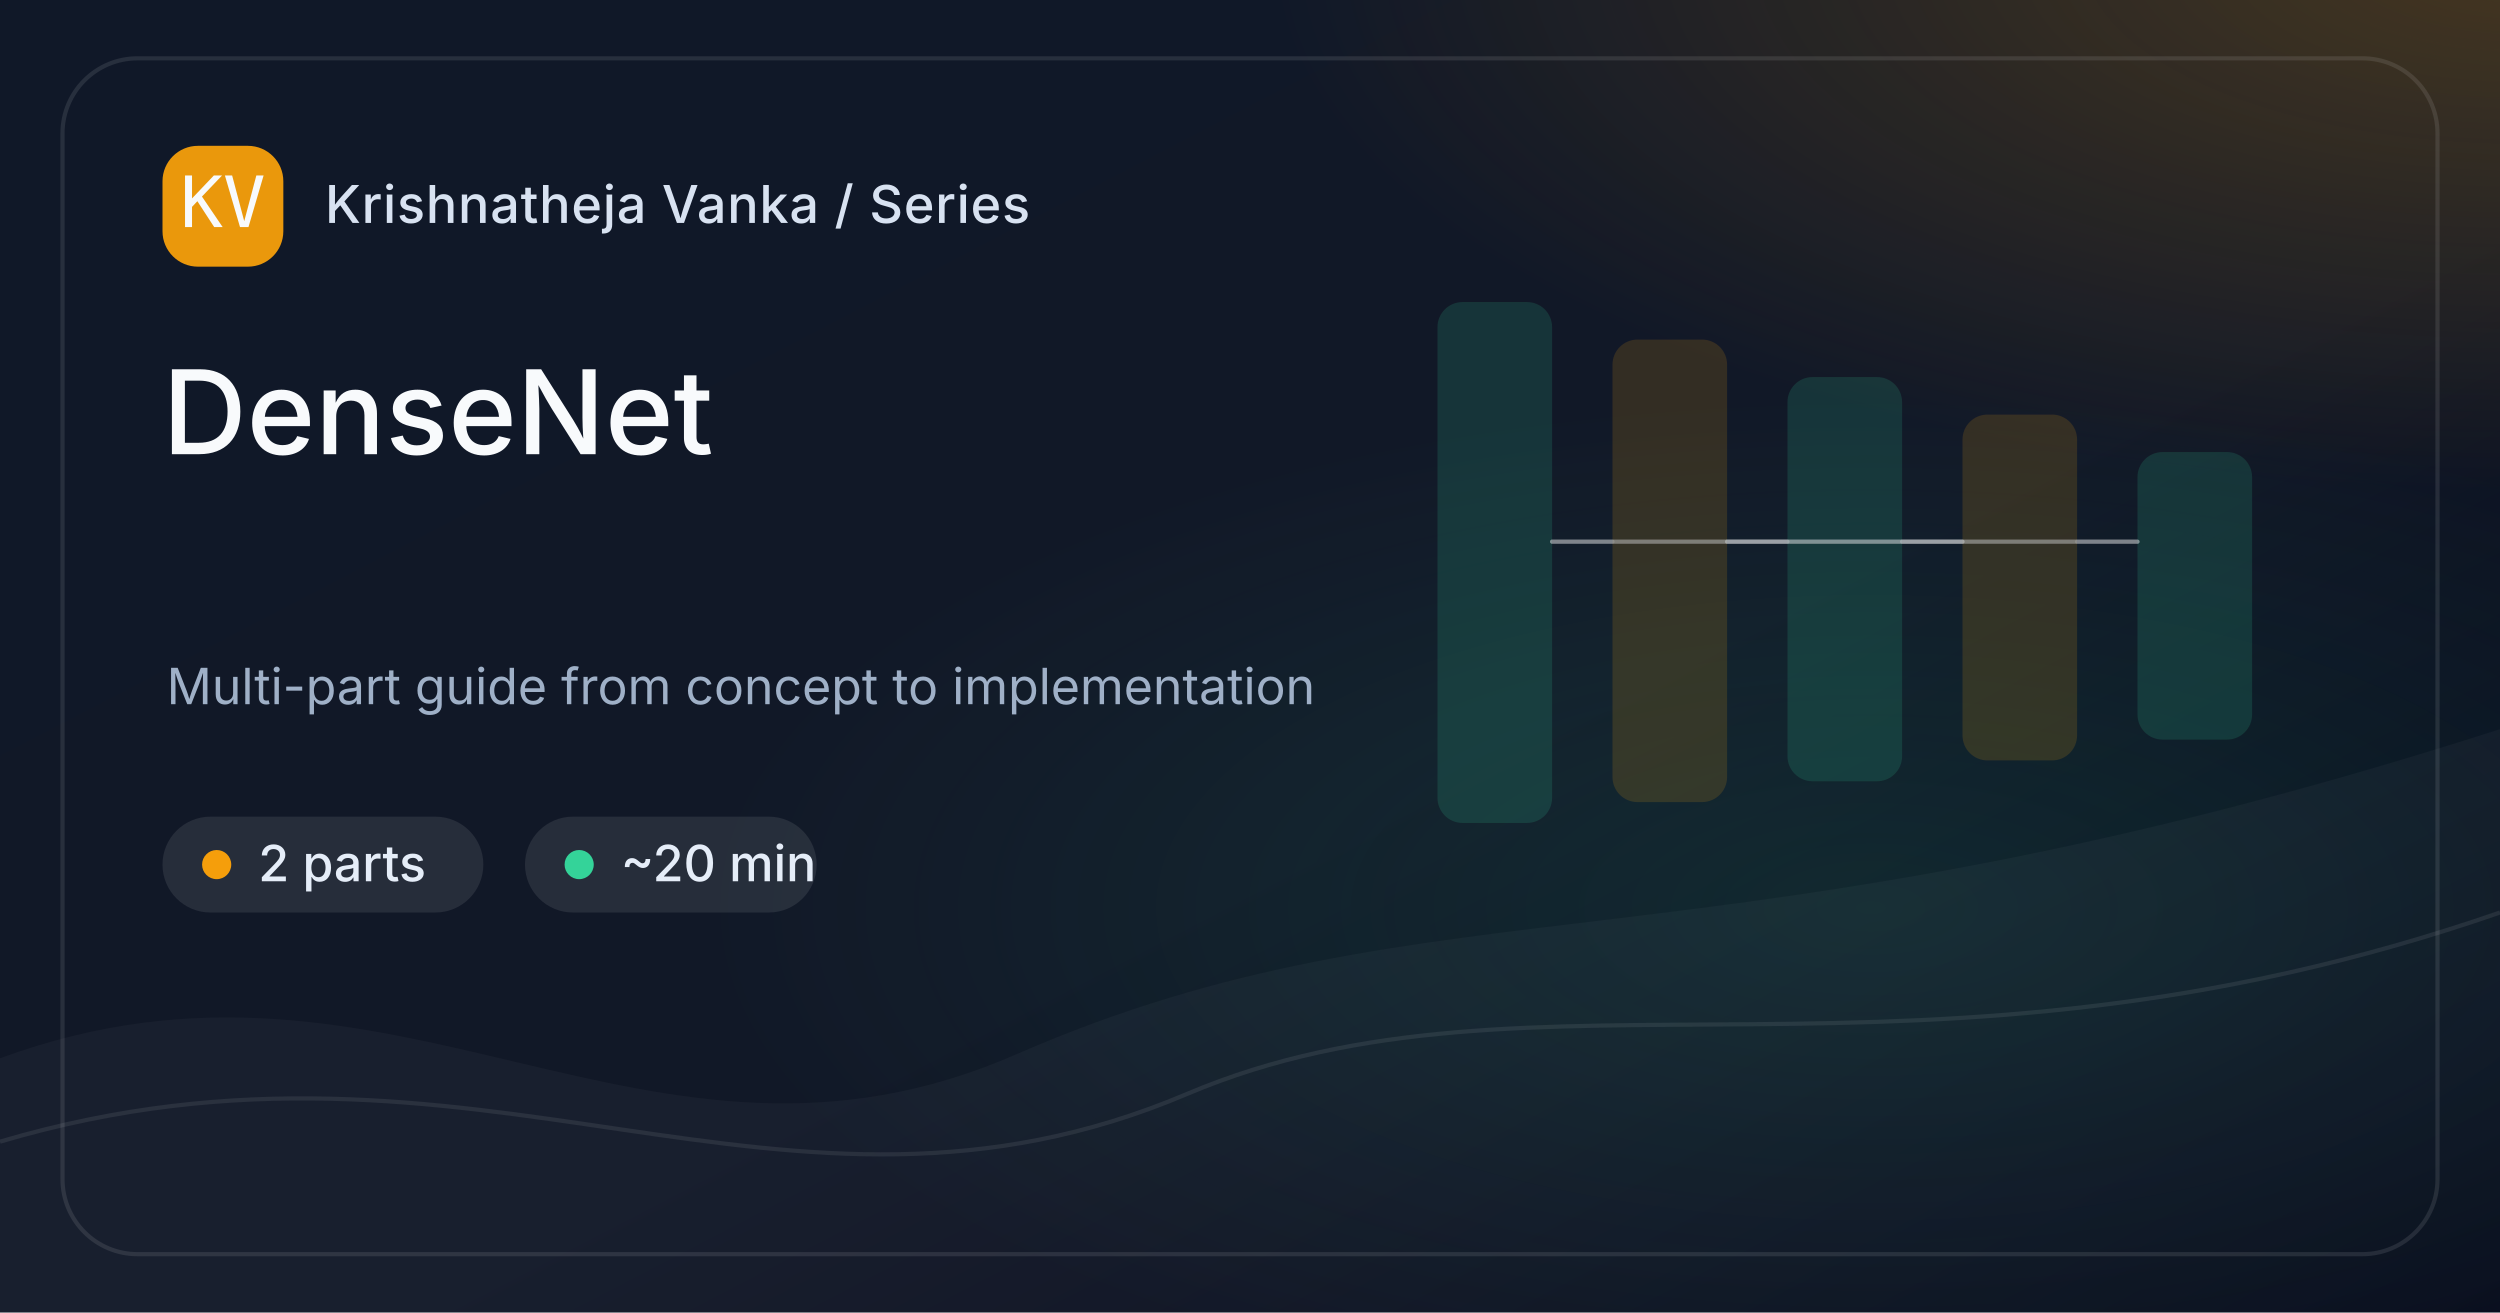
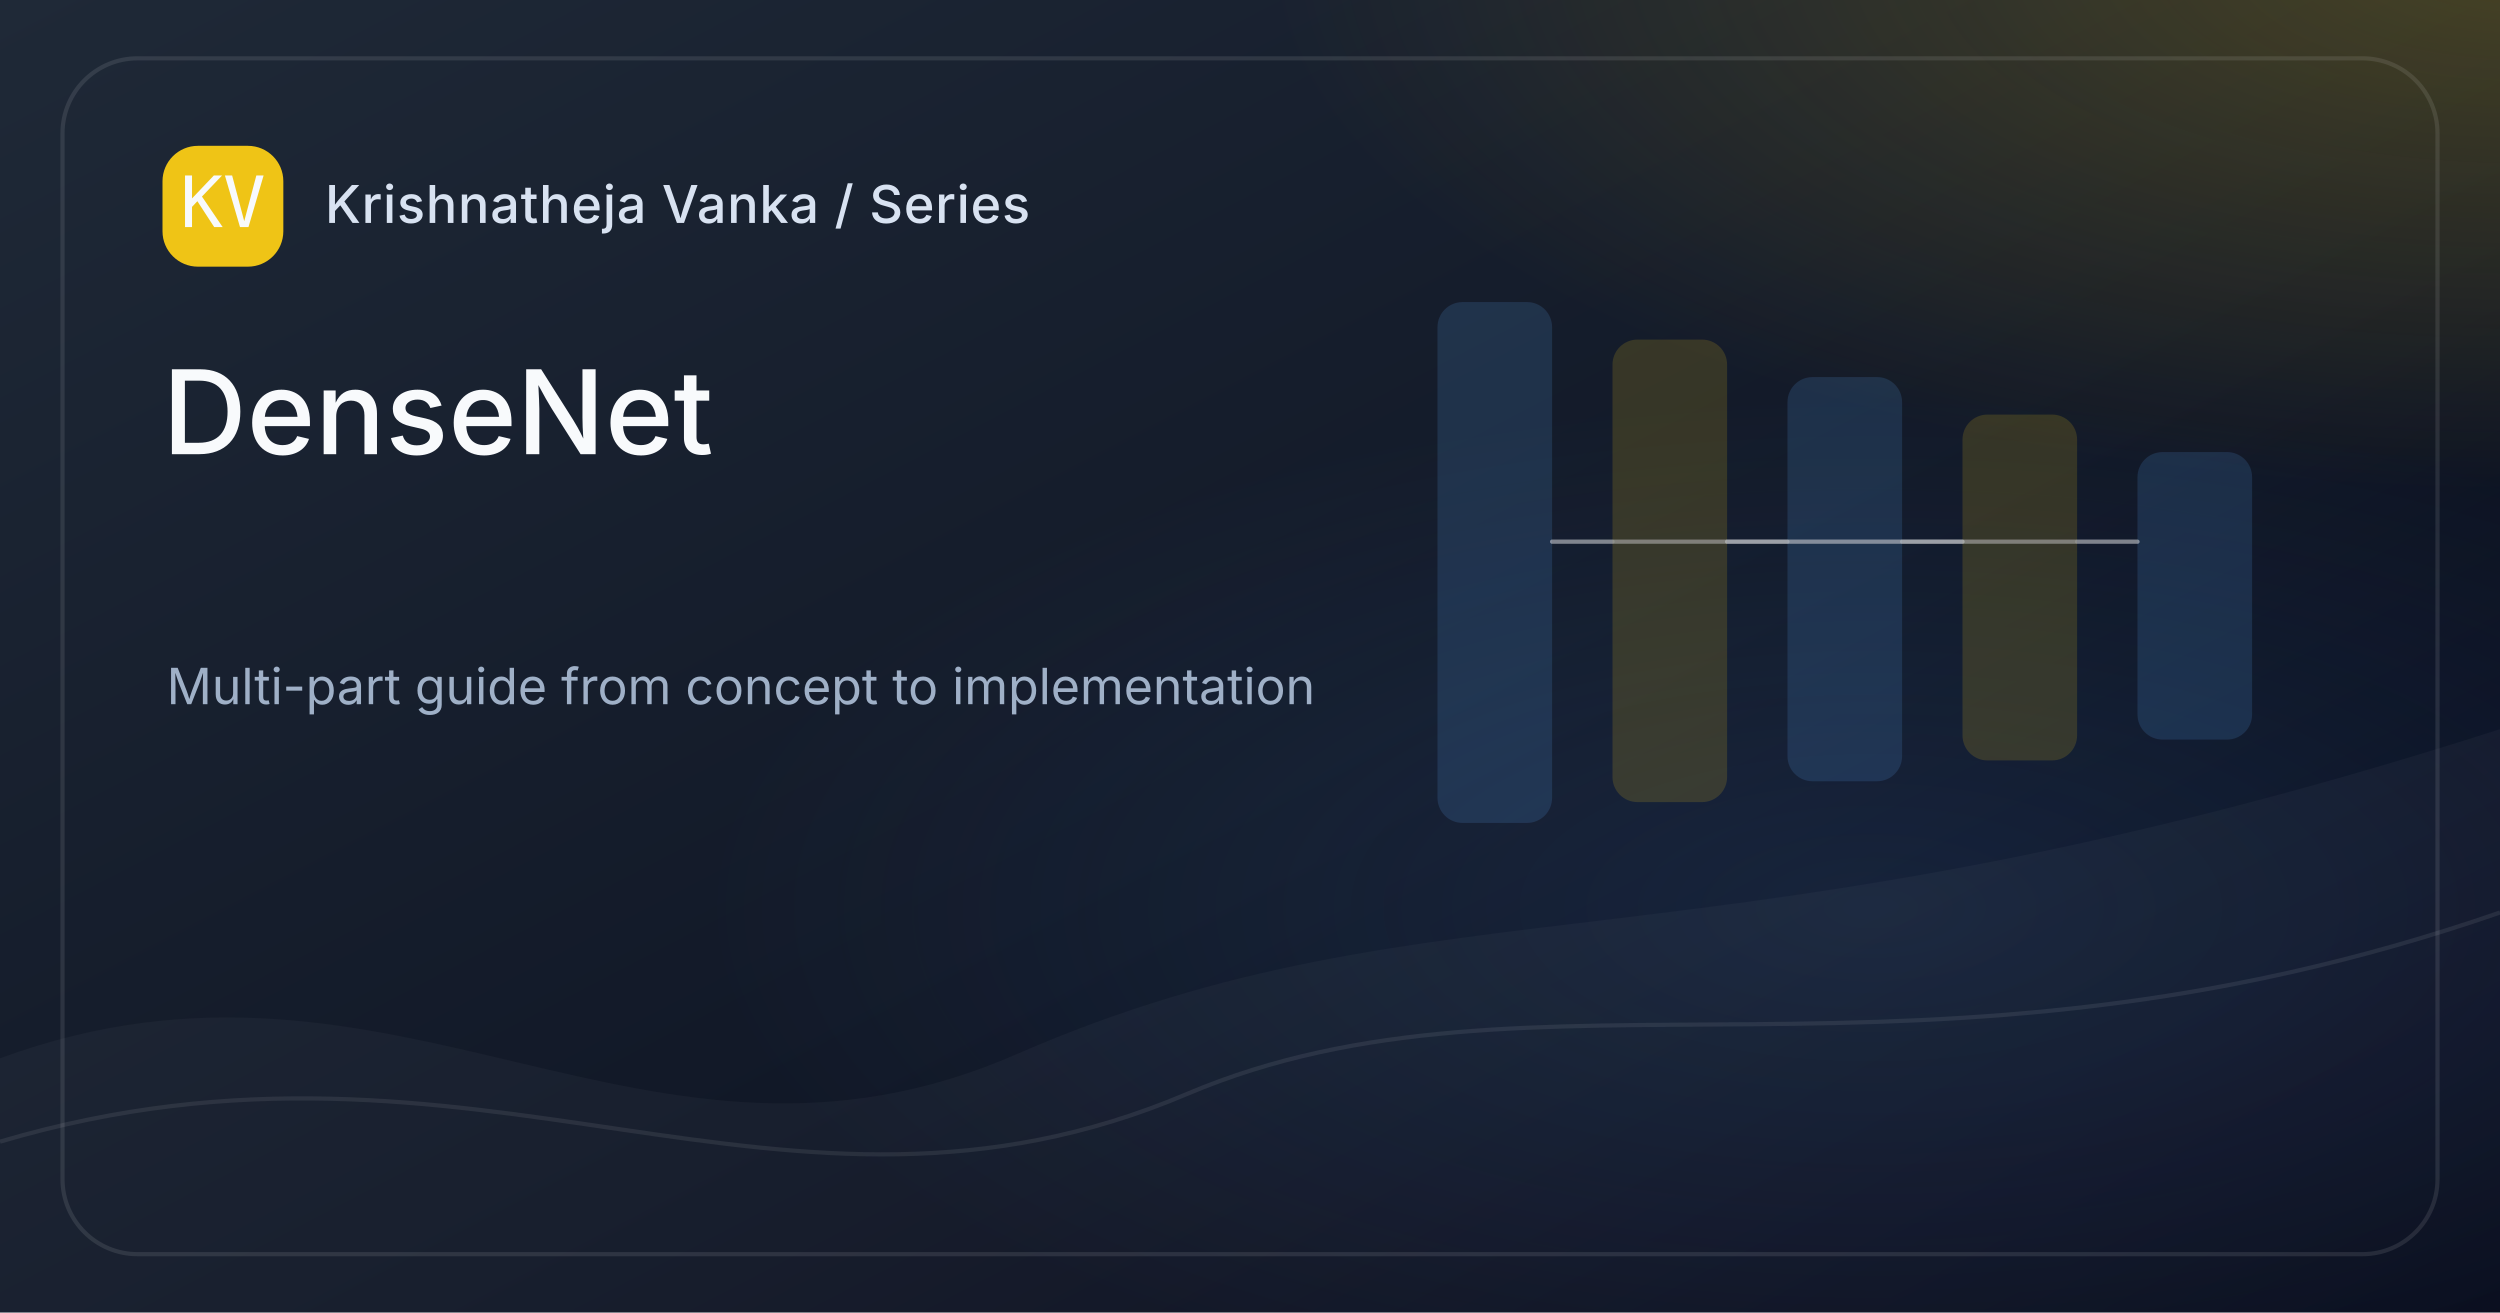
<svg xmlns="http://www.w3.org/2000/svg" width="1200" height="630" viewBox="0 0 1200 630">
  <defs>
    <linearGradient id="bg-densenet" x1="0" y1="0" x2="1" y2="1">
-       <stop offset="0%" stop-color="#101828" />
+       <stop offset="0%" stop-color="#1F2937" />
      <stop offset="58%" stop-color="#111827" />
      <stop offset="100%" stop-color="#020617" />
    </linearGradient>
    <radialGradient id="glow-a-densenet" cx="50%" cy="50%" r="50%">
-       <stop offset="0%" stop-color="#F59E0B" stop-opacity=".65" />
-       <stop offset="100%" stop-color="#F59E0B" stop-opacity="0" />
+       <stop offset="0%" stop-color="#FACC15" stop-opacity=".65" />
+       <stop offset="100%" stop-color="#FACC15" stop-opacity="0" />
    </radialGradient>
    <radialGradient id="glow-b-densenet" cx="50%" cy="50%" r="50%">
-       <stop offset="0%" stop-color="#34D399" stop-opacity=".42" />
-       <stop offset="100%" stop-color="#34D399" stop-opacity="0" />
+       <stop offset="0%" stop-color="#60A5FA" stop-opacity=".42" />
+       <stop offset="100%" stop-color="#60A5FA" stop-opacity="0" />
    </radialGradient>
    <style>
      .brand { font: 500 25px Inter, ui-sans-serif, system-ui, -apple-system, BlinkMacSystemFont, "Segoe UI", sans-serif; fill: #D8E2F1; letter-spacing: .4px; }
-       .chip { font: 500 24px Inter, ui-sans-serif, system-ui, sans-serif; fill: #E5EDF8; }
      .title { font: 500 56px Inter, ui-sans-serif, system-ui, sans-serif; fill: #F8FAFC; letter-spacing: 0; }
      .caption { font: 400 24px Inter, ui-sans-serif, system-ui, sans-serif; fill: #9FB0C7; }
      .mono { font: 500 34px ui-monospace, SFMono-Regular, Menlo, Consolas, monospace; fill: #F8FAFC; }
-       .mini { font: 500 18px Inter, ui-sans-serif, system-ui, sans-serif; fill: #E5EDF8; }
-       .diagram { font: 500 22px Inter, ui-sans-serif, system-ui, sans-serif; fill: #D8E2F1; opacity: .86; }
-       .code { font: 500 24px ui-monospace, SFMono-Regular, Menlo, Consolas, monospace; fill: #D8E2F1; opacity: .88; }
    </style>
  </defs>
  <rect width="1200" height="630" fill="url(#bg-densenet)" />
  <rect x="0" y="0" width="1200" height="630" fill="url(#glow-a-densenet)" opacity=".35" transform="translate(610 -280) scale(1.0 .82)" />
  <rect x="0" y="0" width="1200" height="630" fill="url(#glow-b-densenet)" opacity=".28" transform="translate(330 190) scale(.95 .78)" />
  <path d="M0 508 C190 438, 310 584, 488 506 C690 418, 820 472, 1200 350 L1200 630 L0 630 Z" fill="#FFFFFF" opacity=".035" />
  <path d="M0 548 C230 480, 375 608, 570 525 C735 455, 920 535, 1200 438" stroke="#FFFFFF" stroke-opacity=".08" stroke-width="2" fill="none" />
  <g opacity=".85">
-     <rect x="690" y="145" width="55" height="250" rx="12" fill="#34D399" opacity=".18" />
-     <rect x="774" y="163" width="55" height="222" rx="12" fill="#F59E0B" opacity=".18" />
+     <rect x="690" y="145" width="55" height="250" rx="12" fill="#60A5FA" opacity=".18" />
+     <rect x="774" y="163" width="55" height="222" rx="12" fill="#FACC15" opacity=".18" />
    <path d="M745 260 L774 260" stroke="#F8FAFC" stroke-width="2" stroke-linecap="round" opacity=".18" fill="none" />
-     <rect x="858" y="181" width="55" height="194" rx="12" fill="#34D399" opacity=".18" />
+     <rect x="858" y="181" width="55" height="194" rx="12" fill="#60A5FA" opacity=".18" />
    <path d="M745 260 L858 260" stroke="#F8FAFC" stroke-width="2" stroke-linecap="round" opacity=".18" fill="none" />
    <path d="M829 260 L858 260" stroke="#F8FAFC" stroke-width="2" stroke-linecap="round" opacity=".18" fill="none" />
-     <rect x="942" y="199" width="55" height="166" rx="12" fill="#F59E0B" opacity=".18" />
+     <rect x="942" y="199" width="55" height="166" rx="12" fill="#FACC15" opacity=".18" />
    <path d="M745 260 L942 260" stroke="#F8FAFC" stroke-width="2" stroke-linecap="round" opacity=".18" fill="none" />
    <path d="M829 260 L942 260" stroke="#F8FAFC" stroke-width="2" stroke-linecap="round" opacity=".18" fill="none" />
    <path d="M913 260 L942 260" stroke="#F8FAFC" stroke-width="2" stroke-linecap="round" opacity=".18" fill="none" />
-     <rect x="1026" y="217" width="55" height="138" rx="12" fill="#34D399" opacity=".18" />
+     <rect x="1026" y="217" width="55" height="138" rx="12" fill="#60A5FA" opacity=".18" />
    <path d="M745 260 L1026 260" stroke="#F8FAFC" stroke-width="2" stroke-linecap="round" opacity=".18" fill="none" />
    <path d="M829 260 L1026 260" stroke="#F8FAFC" stroke-width="2" stroke-linecap="round" opacity=".18" fill="none" />
    <path d="M913 260 L1026 260" stroke="#F8FAFC" stroke-width="2" stroke-linecap="round" opacity=".18" fill="none" />
    <path d="M997 260 L1026 260" stroke="#F8FAFC" stroke-width="2" stroke-linecap="round" opacity=".18" fill="none" />
  </g>
  <rect x="30" y="28" width="1140" height="574" rx="36" fill="none" stroke="#FFFFFF" stroke-opacity=".10" stroke-width="2" />
  <g transform="translate(78 70)">
-     <rect width="58" height="58" rx="17" fill="#F59E0B" opacity=".95" />
+     <rect width="58" height="58" rx="17" fill="#FACC15" opacity=".95" />
    <text x="29" y="39" text-anchor="middle" class="mono">KV</text>
    <text x="78" y="37" class="brand">Krishnatheja Vanka / Series</text>
-   </g>
-   <g transform="translate(78 392)">
-     <rect x="0" y="0" width="154" height="46" rx="23" fill="#FFFFFF" opacity=".09" />
-     <circle cx="26" cy="23" r="7" fill="#F59E0B" />
-     <text x="46" y="31" class="chip">2 parts</text>
-     <rect x="174" y="0" width="140" height="46" rx="23" fill="#FFFFFF" opacity=".09" />
-     <circle cx="200" cy="23" r="7" fill="#34D399" />
-     <text x="220" y="31" class="chip">~20 min</text>
  </g>
  <text x="78" y="218" class="title">DenseNet</text>
  <text x="80" y="338" class="caption">Multi-part guide from concept to implementation</text>
</svg>
